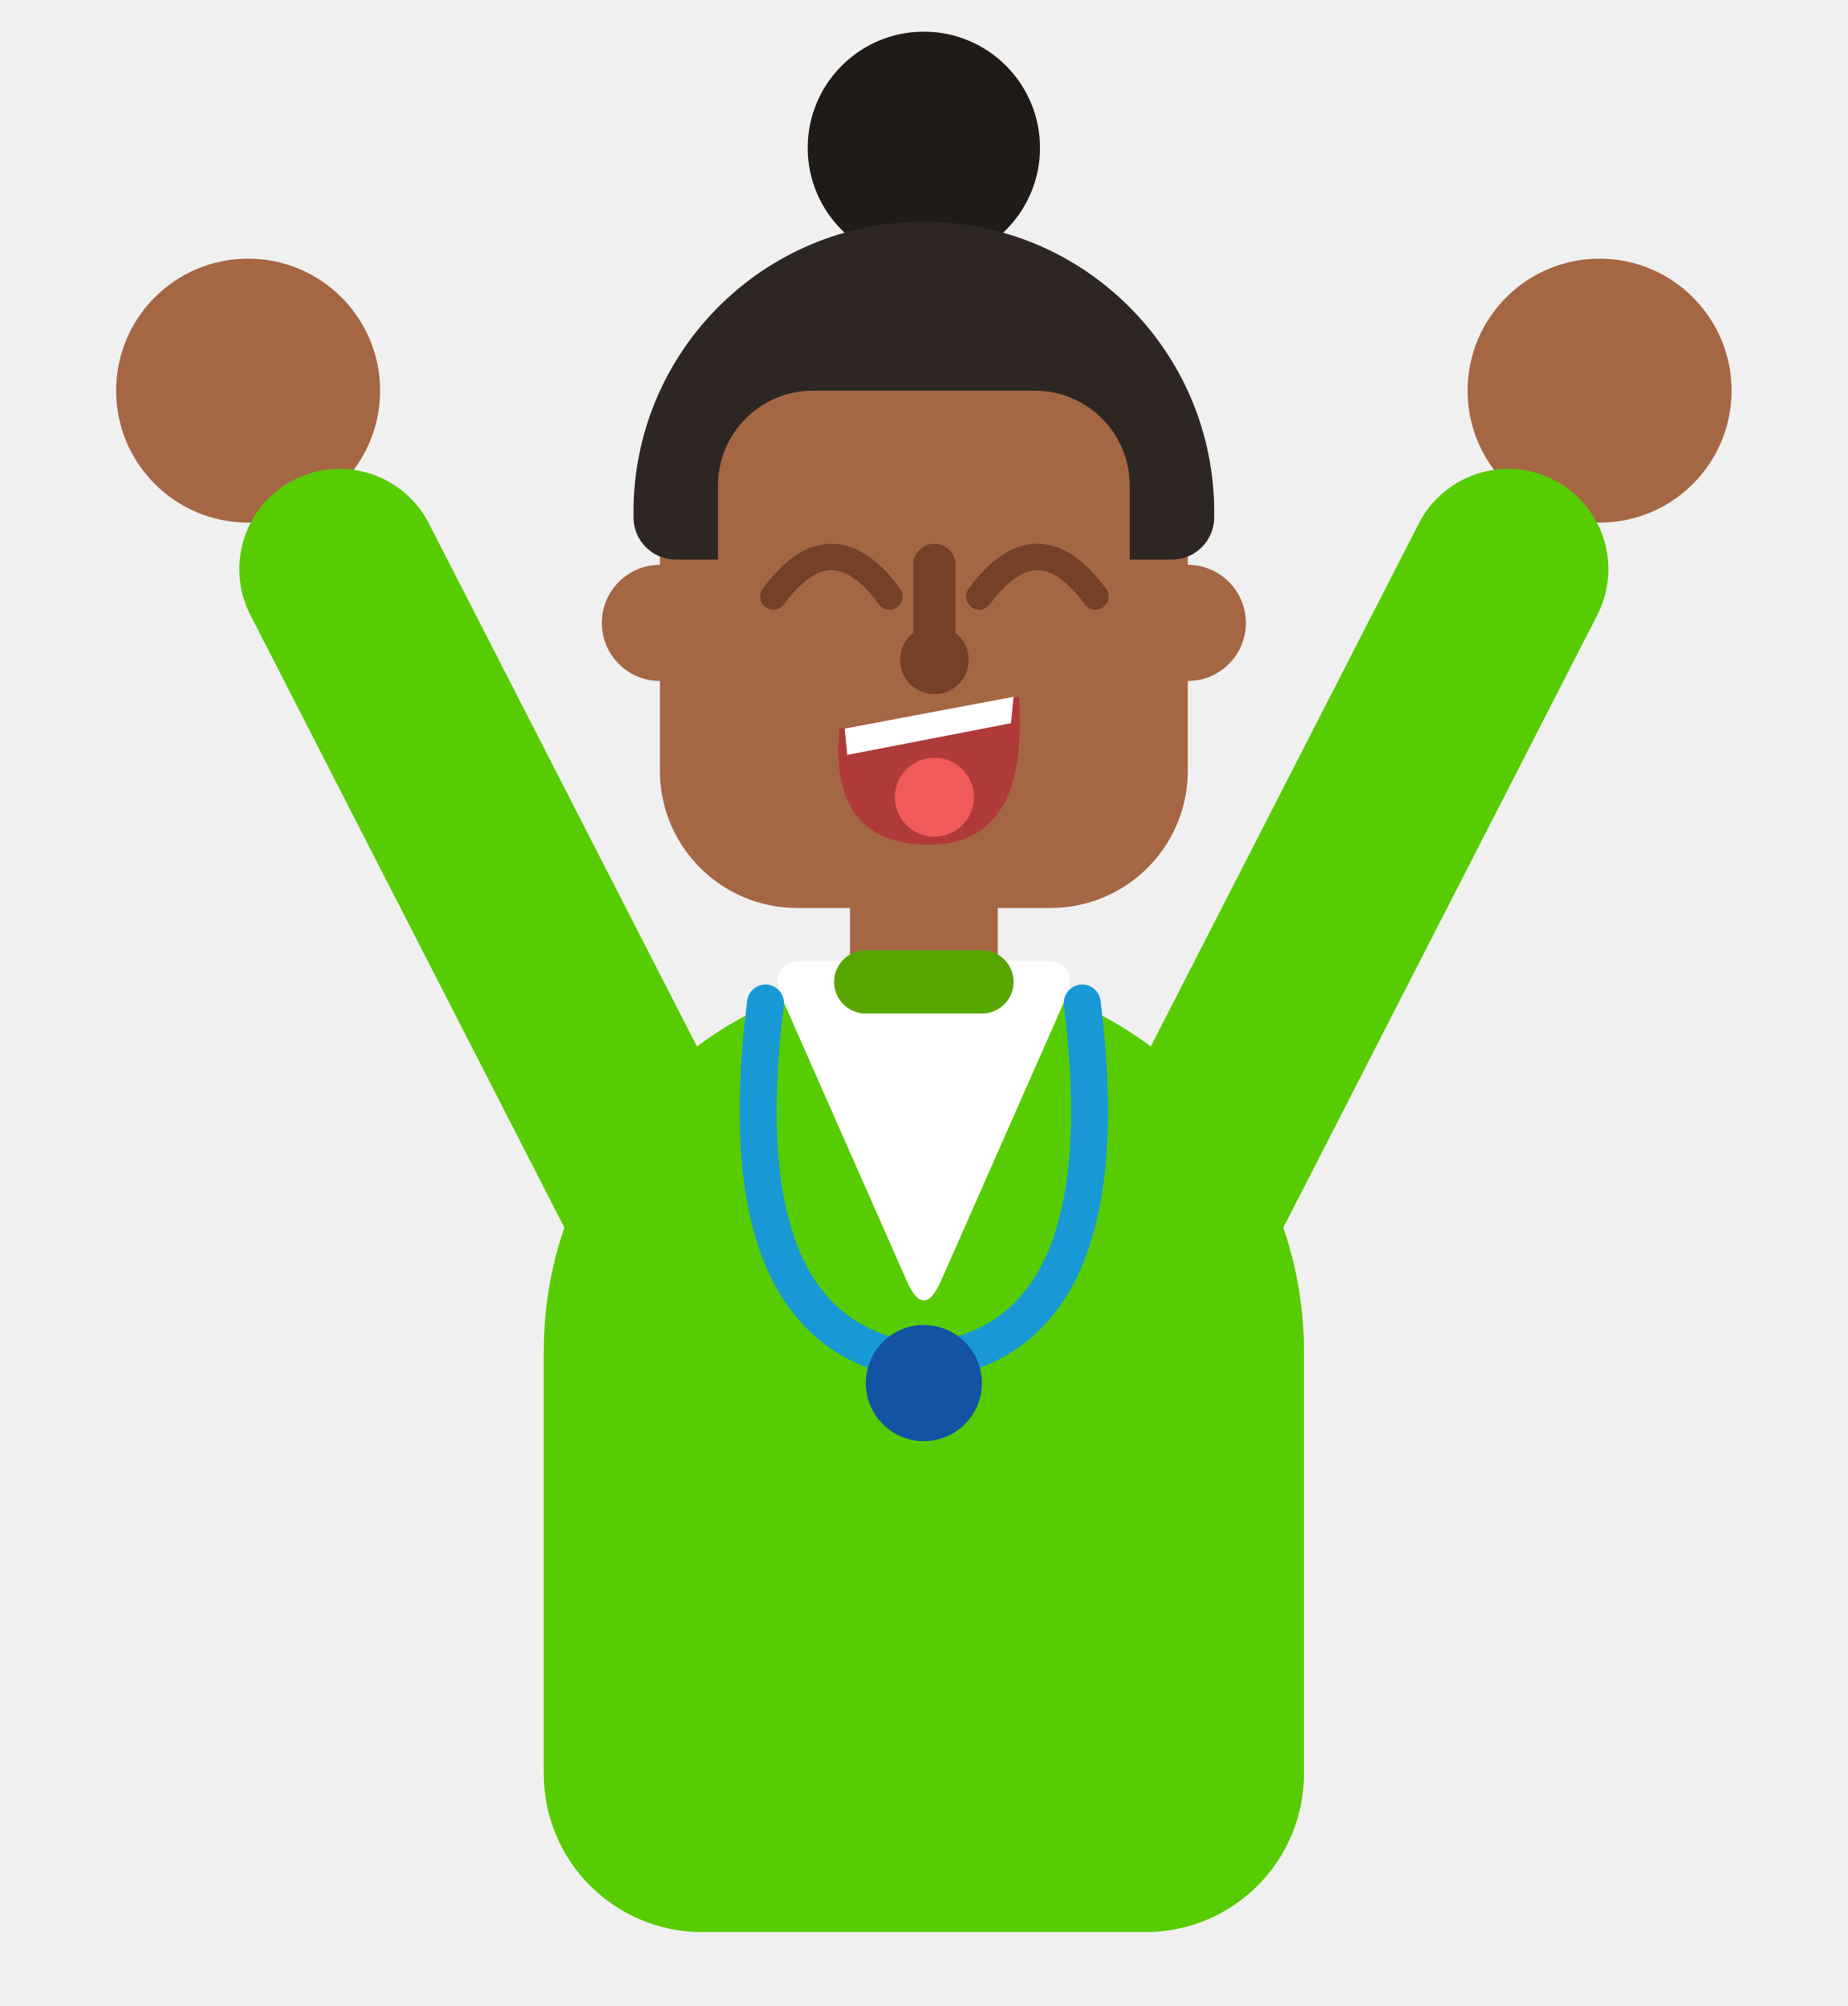
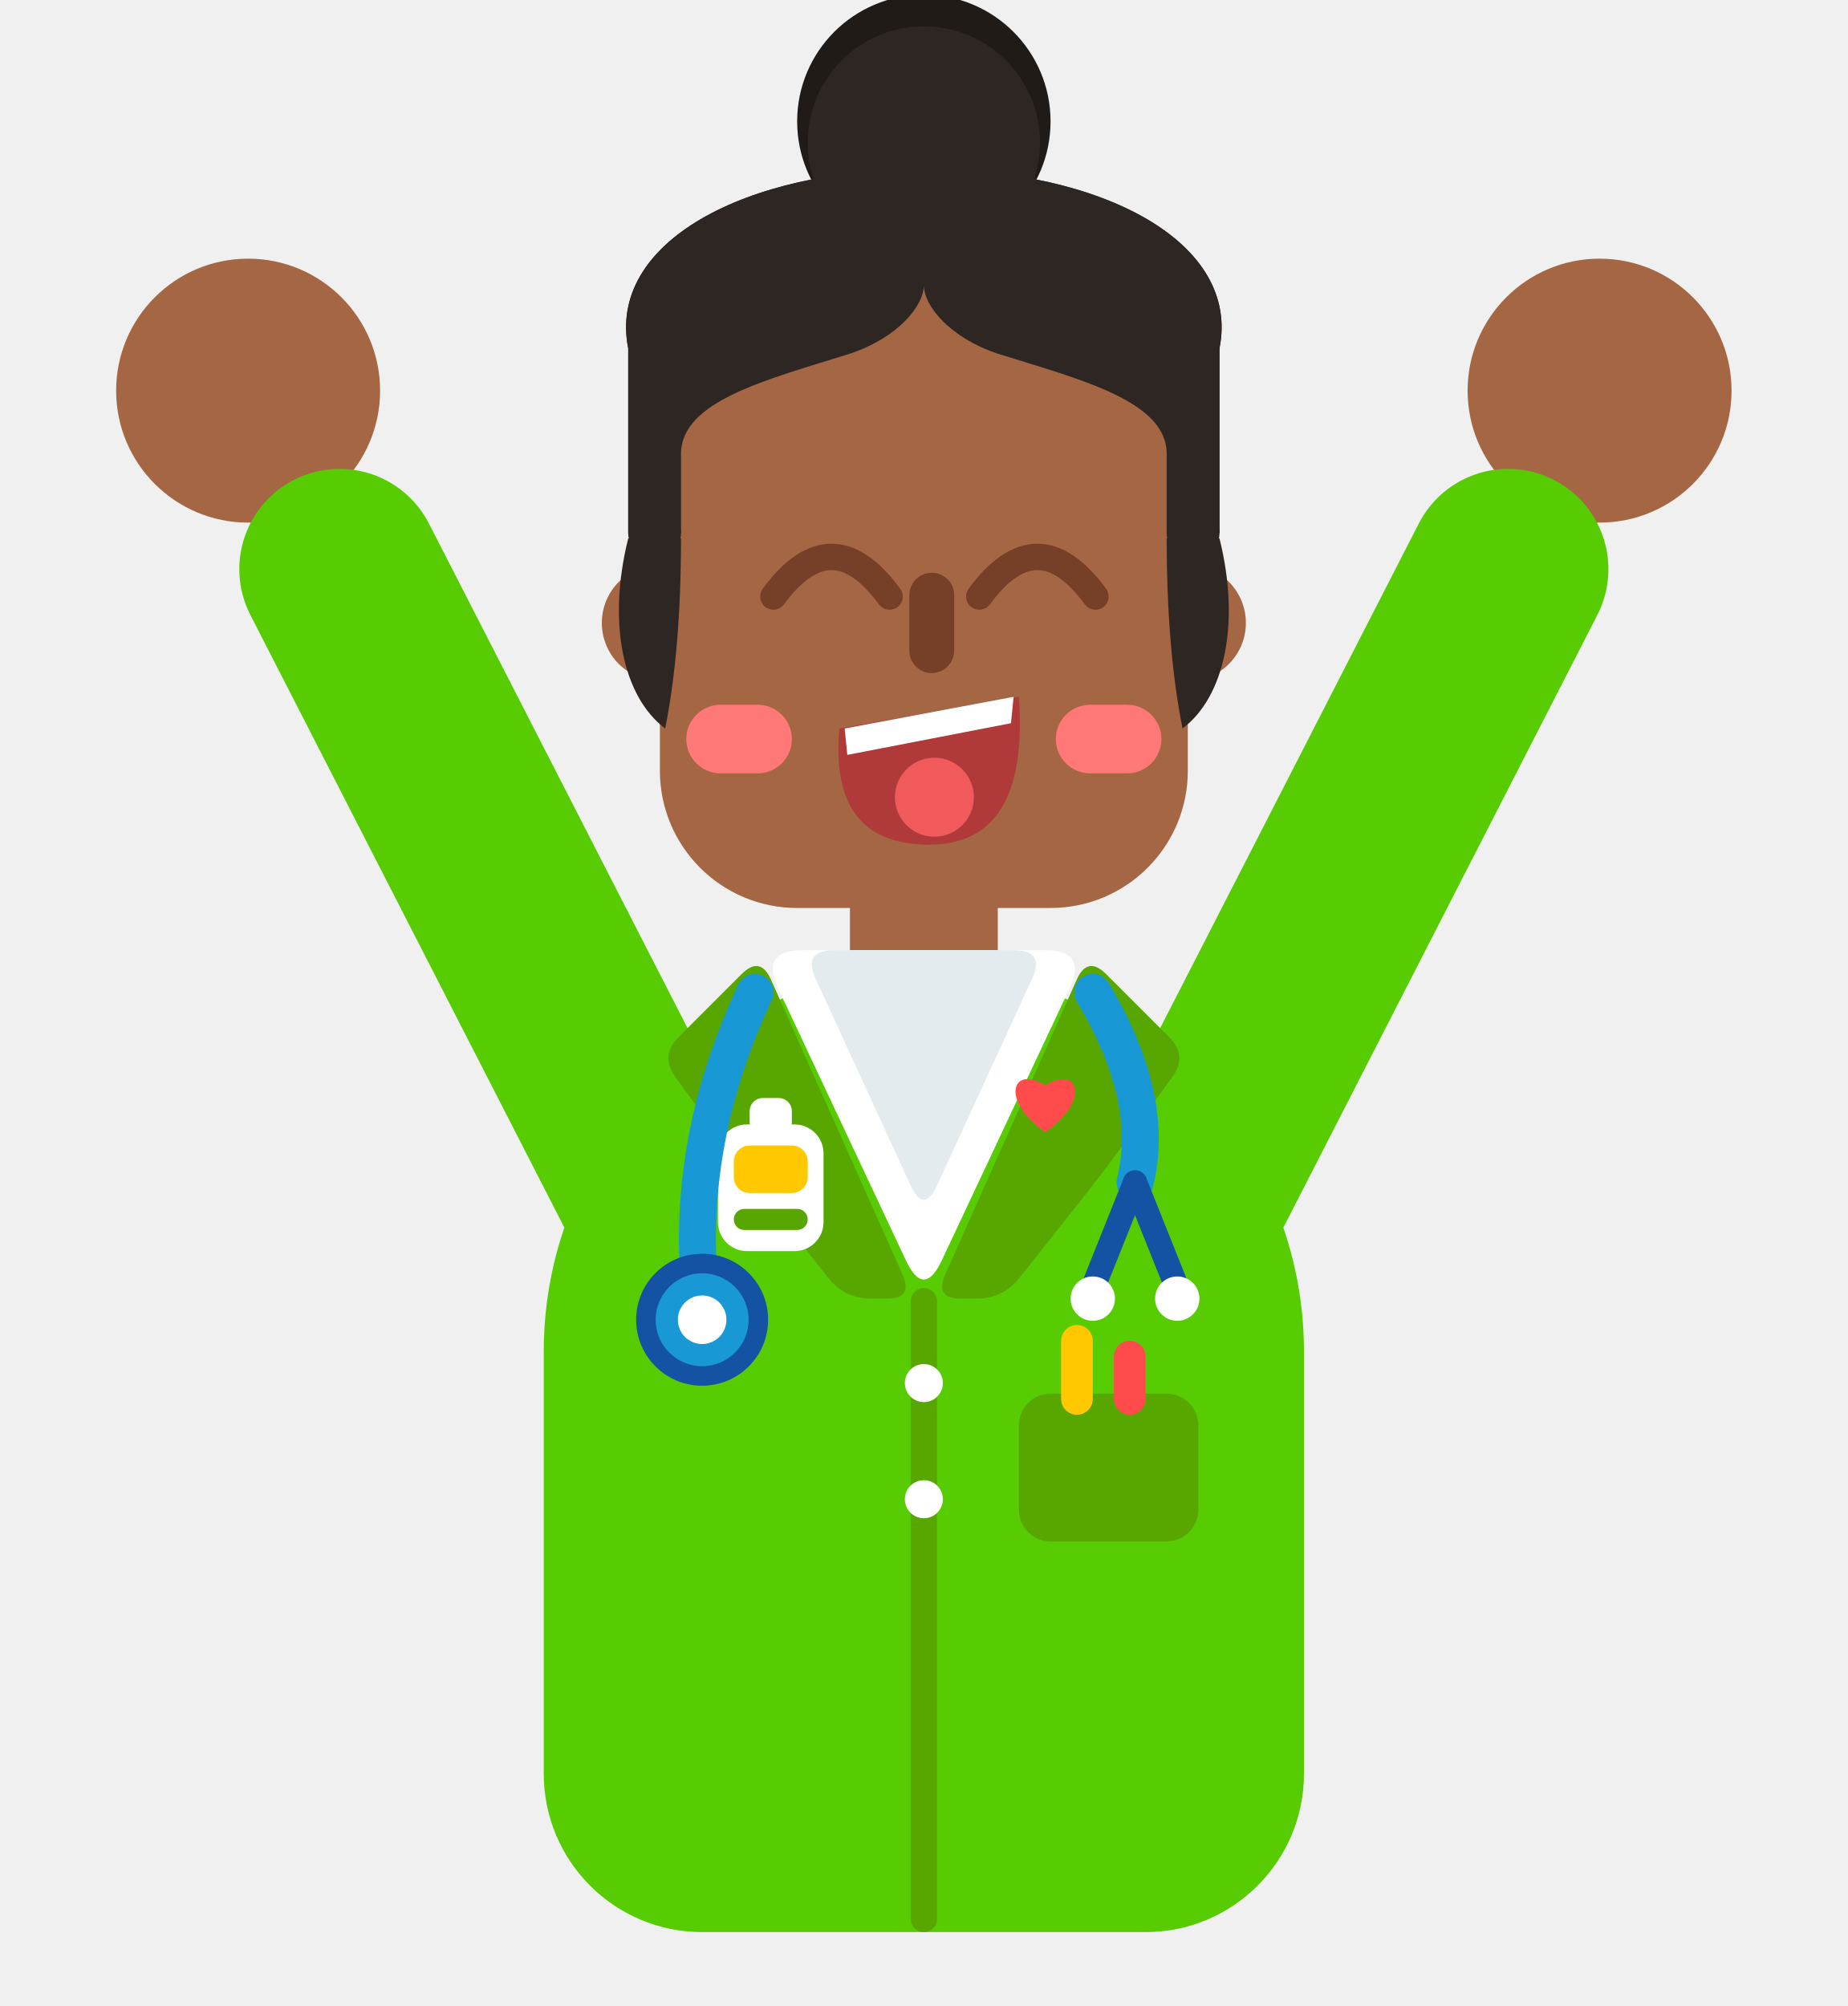
<svg xmlns="http://www.w3.org/2000/svg" width="350" height="380" viewBox="-175 -116 350 380">
+   <path d="M-24 -93a24 24 0 1 0 48 0a24 24 0 1 0 -48 0Z" fill="#211B18" />
+   <path d="M-56 -15V-50C-60 -70 -34 -84 0 -84C34 -84 60 -70 56 -50V-15Z" fill="#2E2622" />
  <path d="M-153 -42a25 25 0 1 0 50 0a25 25 0 1 0 -50 0Z" fill="#A56644" />
  <path d="M-46 118L-110.67 -8.18" fill="none" stroke="#58CC02" stroke-width="38" stroke-linecap="round" stroke-linejoin="round" />
  <path d="M103 -42a25 25 0 1 0 50 0a25 25 0 1 0 -50 0Z" fill="#A56644" />
  <path d="M46 118L110.67 -8.18" fill="none" stroke="#58CC02" stroke-width="38" stroke-linecap="round" stroke-linejoin="round" />
  <path d="M-8 40H8A6 6 0 0 1 14 46V74A6 6 0 0 1 8 80H-8A6 6 0 0 1 -14 74V46A6 6 0 0 1 -8 40Z" fill="#A56644" />
  <path d="M-8 40H8A6 6 0 0 1 14 46V48A6 6 0 0 1 8 54H-8A6 6 0 0 1 -14 48V46A6 6 0 0 1 -8 40Z" fill="#753F28" />
  <path d="M-72 140A72 72 0 0 1 72 140V220A30 30 0 0 1 42 250H-42A30 30 0 0 1 -72 220Z" fill="#58CC02" />
-   <path d="M-26.77 73.32Q-30 66 -22 66L22 66Q30 66 26.77 73.32L3.23 126.68Q0 134 -3.23 126.68Z" fill="#FFFFFF" />
-   <path d="M-11 64H11A6 6 0 0 1 17 70V70A6 6 0 0 1 11 76H-11A6 6 0 0 1 -17 70V70A6 6 0 0 1 -11 64Z" fill="#58A700" />
-   <path d="M-30 74Q-38 138 0 142Q38 138 30 74" fill="none" stroke="#1899D6" stroke-width="7" stroke-linecap="round" stroke-linejoin="round" />
-   <path d="M-11 146a11 11 0 1 0 22 0a11 11 0 1 0 -22 0Z" fill="#1453A3" />
+   <path d="M-27.6 71.24Q-31 64 -23 64L23 64Q31 64 27.6 71.24L3.4 122.76Q0 130 -3.4 122.76Z" fill="#FFFFFF" />
+   <path d="M-20.49 69.45Q-23 64 -17 64L17 64Q23 64 20.49 69.45L2.51 108.55Q0 114 -2.51 108.55Z" fill="#E4EBEF" />
+   <path d="M-47.06 88.04Q-50 84 -46.46 80.46L-34.54 68.54Q-31 65 -28.96 69.57L-4.04 125.43Q-2 130 -7 130L-10 130Q-15 130 -18.1 126.08L-30.9 109.92Q-34 106 -36.94 101.96Z" fill="#58A700" />
+   <path d="M36.94 101.96Q34 106 30.9 109.92L18.1 126.08Q15 130 10 130L7 130Q2 130 4.04 125.43L28.96 69.57Q31 65 34.54 68.54L46.46 80.46Q50 84 47.06 88.04Z" fill="#58A700" />
+   <path d="M0 128H0A2.5 2.5 0 0 1 2.5 130.5V247.5A2.5 2.5 0 0 1 0 250H0A2.5 2.5 0 0 1 -2.5 247.5V130.5A2.5 2.5 0 0 1 0 128Z" fill="#58A700" />
+   <path d="M-3.6 146a3.6 3.6 0 1 0 7.2 0a3.6 3.6 0 1 0 -7.2 0Z" fill="#FFFFFF" />
+   <path d="M-3.6 168a3.6 3.6 0 1 0 7.2 0a3.6 3.6 0 1 0 -7.2 0Z" fill="#FFFFFF" />
+   <path d="M23 98.46C14.5 92.68 16.54 85.54 23 89.62C29.46 85.54 31.5 92.68 23 98.46Z" fill="#FF4B4B" />
+   <path d="M-30.5 92H-27.5A2.5 2.5 0 0 1 -25 94.5V96.5A2.5 2.5 0 0 1 -27.5 99H-30.5A2.5 2.5 0 0 1 -33 96.5V94.5A2.5 2.5 0 0 1 -30.5 92Z" fill="#FFFFFF" />
+   <path d="M-33.5 97H-24.5A5.5 5.5 0 0 1 -19 102.5V115.5A5.5 5.5 0 0 1 -24.5 121H-33.5A5.5 5.5 0 0 1 -39 115.5V102.5A5.5 5.5 0 0 1 -33.5 97Z" fill="#FFFFFF" />
+   <path d="M-33 101H-25A3 3 0 0 1 -22 104V107A3 3 0 0 1 -25 110H-33A3 3 0 0 1 -36 107V104A3 3 0 0 1 -33 101Z" fill="#FFC800" />
+   <path d="M-34 113H-24A2 2 0 0 1 -22 115V115A2 2 0 0 1 -24 117H-34A2 2 0 0 1 -36 115V115A2 2 0 0 1 -34 113Z" fill="#58A700" />
+   <path d="M24 148H46A6 6 0 0 1 52 154V170A6 6 0 0 1 46 176H24A6 6 0 0 1 18 170V154A6 6 0 0 1 24 148Z" fill="#58A700" />
+   <path d="M29 135H29A3 3 0 0 1 32 138V149A3 3 0 0 1 29 152H29A3 3 0 0 1 26 149V138A3 3 0 0 1 29 135Z" fill="#FFC800" />
+   <path d="M39 138H39A3 3 0 0 1 42 141V149A3 3 0 0 1 39 152H39A3 3 0 0 1 36 149V141A3 3 0 0 1 39 138Z" fill="#FF4B4B" />
+   <path d="M-32 72Q-46 102 -42 132" fill="none" stroke="#1899D6" stroke-width="7" stroke-linecap="round" stroke-linejoin="round" />
+   <path d="M-54.5 134a12.5 12.5 0 1 0 25 0a12.5 12.5 0 1 0 -25 0Z" fill="#1453A3" />
+   <path d="M-50.8 134a8.8 8.8 0 1 0 17.6 0a8.8 8.8 0 1 0 -17.6 0Z" fill="#1899D6" />
+   <path d="M-46.6 134a4.6 4.6 0 1 0 9.2 0a4.6 4.6 0 1 0 -9.2 0Z" fill="#FFFFFF" />
+   <path d="M32 72Q44 92 40 108" fill="none" stroke="#1899D6" stroke-width="7" stroke-linecap="round" stroke-linejoin="round" />
+   <path d="M40 108L32 128" fill="none" stroke="#1453A3" stroke-width="4.6" stroke-linecap="round" stroke-linejoin="round" />
+   <path d="M40 108L48 128" fill="none" stroke="#1453A3" stroke-width="4.6" stroke-linecap="round" stroke-linejoin="round" />
+   <path d="M27.8 130a4.2 4.2 0 1 0 8.4 0a4.2 4.2 0 1 0 -8.4 0Z" fill="#FFFFFF" />
+   <path d="M43.8 130a4.2 4.2 0 1 0 8.4 0a4.2 4.2 0 1 0 -8.4 0Z" fill="#FFFFFF" />
  <path d="M-61 2a11 11 0 1 0 22 0a11 11 0 1 0 -22 0Z" fill="#A56644" />
  <path d="M39 2a11 11 0 1 0 22 0a11 11 0 1 0 -22 0Z" fill="#A56644" />
  <path d="M-50 -16A50 50 0 0 1 50 -16V30A26 26 0 0 1 24 56H-24A26 26 0 0 1 -50 30Z" fill="#A56644" />
  <path d="M-28.5 -3Q-17.5 -18 -6.5 -3" fill="none" stroke="#753F28" stroke-width="5" stroke-linecap="round" stroke-linejoin="round" />
  <path d="M10.5 -3Q21.5 -18 32.5 -3" fill="none" stroke="#753F28" stroke-width="5" stroke-linecap="round" stroke-linejoin="round" />
-   <path d="M2 -13H2A4 4 0 0 1 6 -9V5A4 4 0 0 1 2 9H2A4 4 0 0 1 -2 5V-9A4 4 0 0 1 2 -13Z" fill="#753F28" />
-   <path d="M-4.5 9a6.5 6.5 0 1 0 13 0a6.5 6.5 0 1 0 -13 0Z" fill="#753F28" />
+   <path d="M1.5 -7.5H1.5A4.25 4.25 0 0 1 5.75 -3.25V7.25A4.25 4.25 0 0 1 1.5 11.5H1.5A4.25 4.25 0 0 1 -2.75 7.25V-3.25A4.25 4.25 0 0 1 1.5 -7.5Z" fill="#753F28" />
+   <path d="M-38.5 17.5H-31.5A6.5 6.5 0 0 1 -25 24V24A6.5 6.5 0 0 1 -31.5 30.5H-38.5A6.5 6.5 0 0 1 -45 24V24A6.5 6.5 0 0 1 -38.5 17.5Z" fill="#FF7878" />
+   <path d="M31.5 17.5H38.5A6.5 6.5 0 0 1 45 24V24A6.5 6.5 0 0 1 38.5 30.5H31.5A6.5 6.5 0 0 1 25 24V24A6.5 6.5 0 0 1 31.5 17.5Z" fill="#FF7878" />
  <path d="M-16 22L18 16Q20 44 1 44Q-18 44 -16 22Z" fill="#B03A3A" />
  <path d="M-5.48 35.02a7.48 7.48 0 1 0 14.96 0a7.48 7.48 0 1 0 -14.96 0Z" fill="#F15A5A" />
  <path d="M-15 22L17 16L16.5 21L-14.5 27Z" fill="#FFFFFF" />
-   <path d="M-22 -88a22 22 0 1 0 44 0a22 22 0 1 0 -44 0Z" fill="#211B18" />
-   <path d="M-55 -19A55 55 0 0 1 55 -19V-18A8 8 0 0 1 47 -10H-47A8 8 0 0 1 -55 -18ZM-39 -10V-24A18 18 0 0 1 -21 -42H21A18 18 0 0 1 39 -24V-10Z" fill="#2E2622" fill-rule="evenodd" />
+   <path d="M-22 -89a22 22 0 1 0 44 0a22 22 0 1 0 -44 0Z" fill="#2E2622" />
+   <path d="M-19.03 -74.12Q-20 -78 -16 -78L16 -78Q20 -78 19.03 -74.12L18.97 -73.88Q18 -70 14 -70L-14 -70Q-18 -70 -18.97 -73.88Z" fill="#58CC02" />
+   <path d="M-56 -15V-50C-60 -70 -34 -84 0 -84C34 -84 60 -70 56 -50V-15ZM-46 -15V-30C-46 -40 -30 -44 -14 -49C-5 -52 0 -58 0 -62C0 -58 5 -52 14 -49C30 -44 46 -40 46 -30V-15Z" fill="#2E2622" fill-rule="evenodd" />
+   <path d="M-56 -15a5 5 0 1 0 10 0a5 5 0 1 0 -10 0Z" fill="#2E2622" />
+   <path d="M46 -15a5 5 0 1 0 10 0a5 5 0 1 0 -10 0Z" fill="#2E2622" />
+   <path d="M-56 -14C-60 2 -57 16 -49 22C-47 12 -46 0 -46 -14Z" fill="#2E2622" />
+   <path d="M56 -14C60 2 57 16 49 22C47 12 46 0 46 -14Z" fill="#2E2622" />
</svg>
